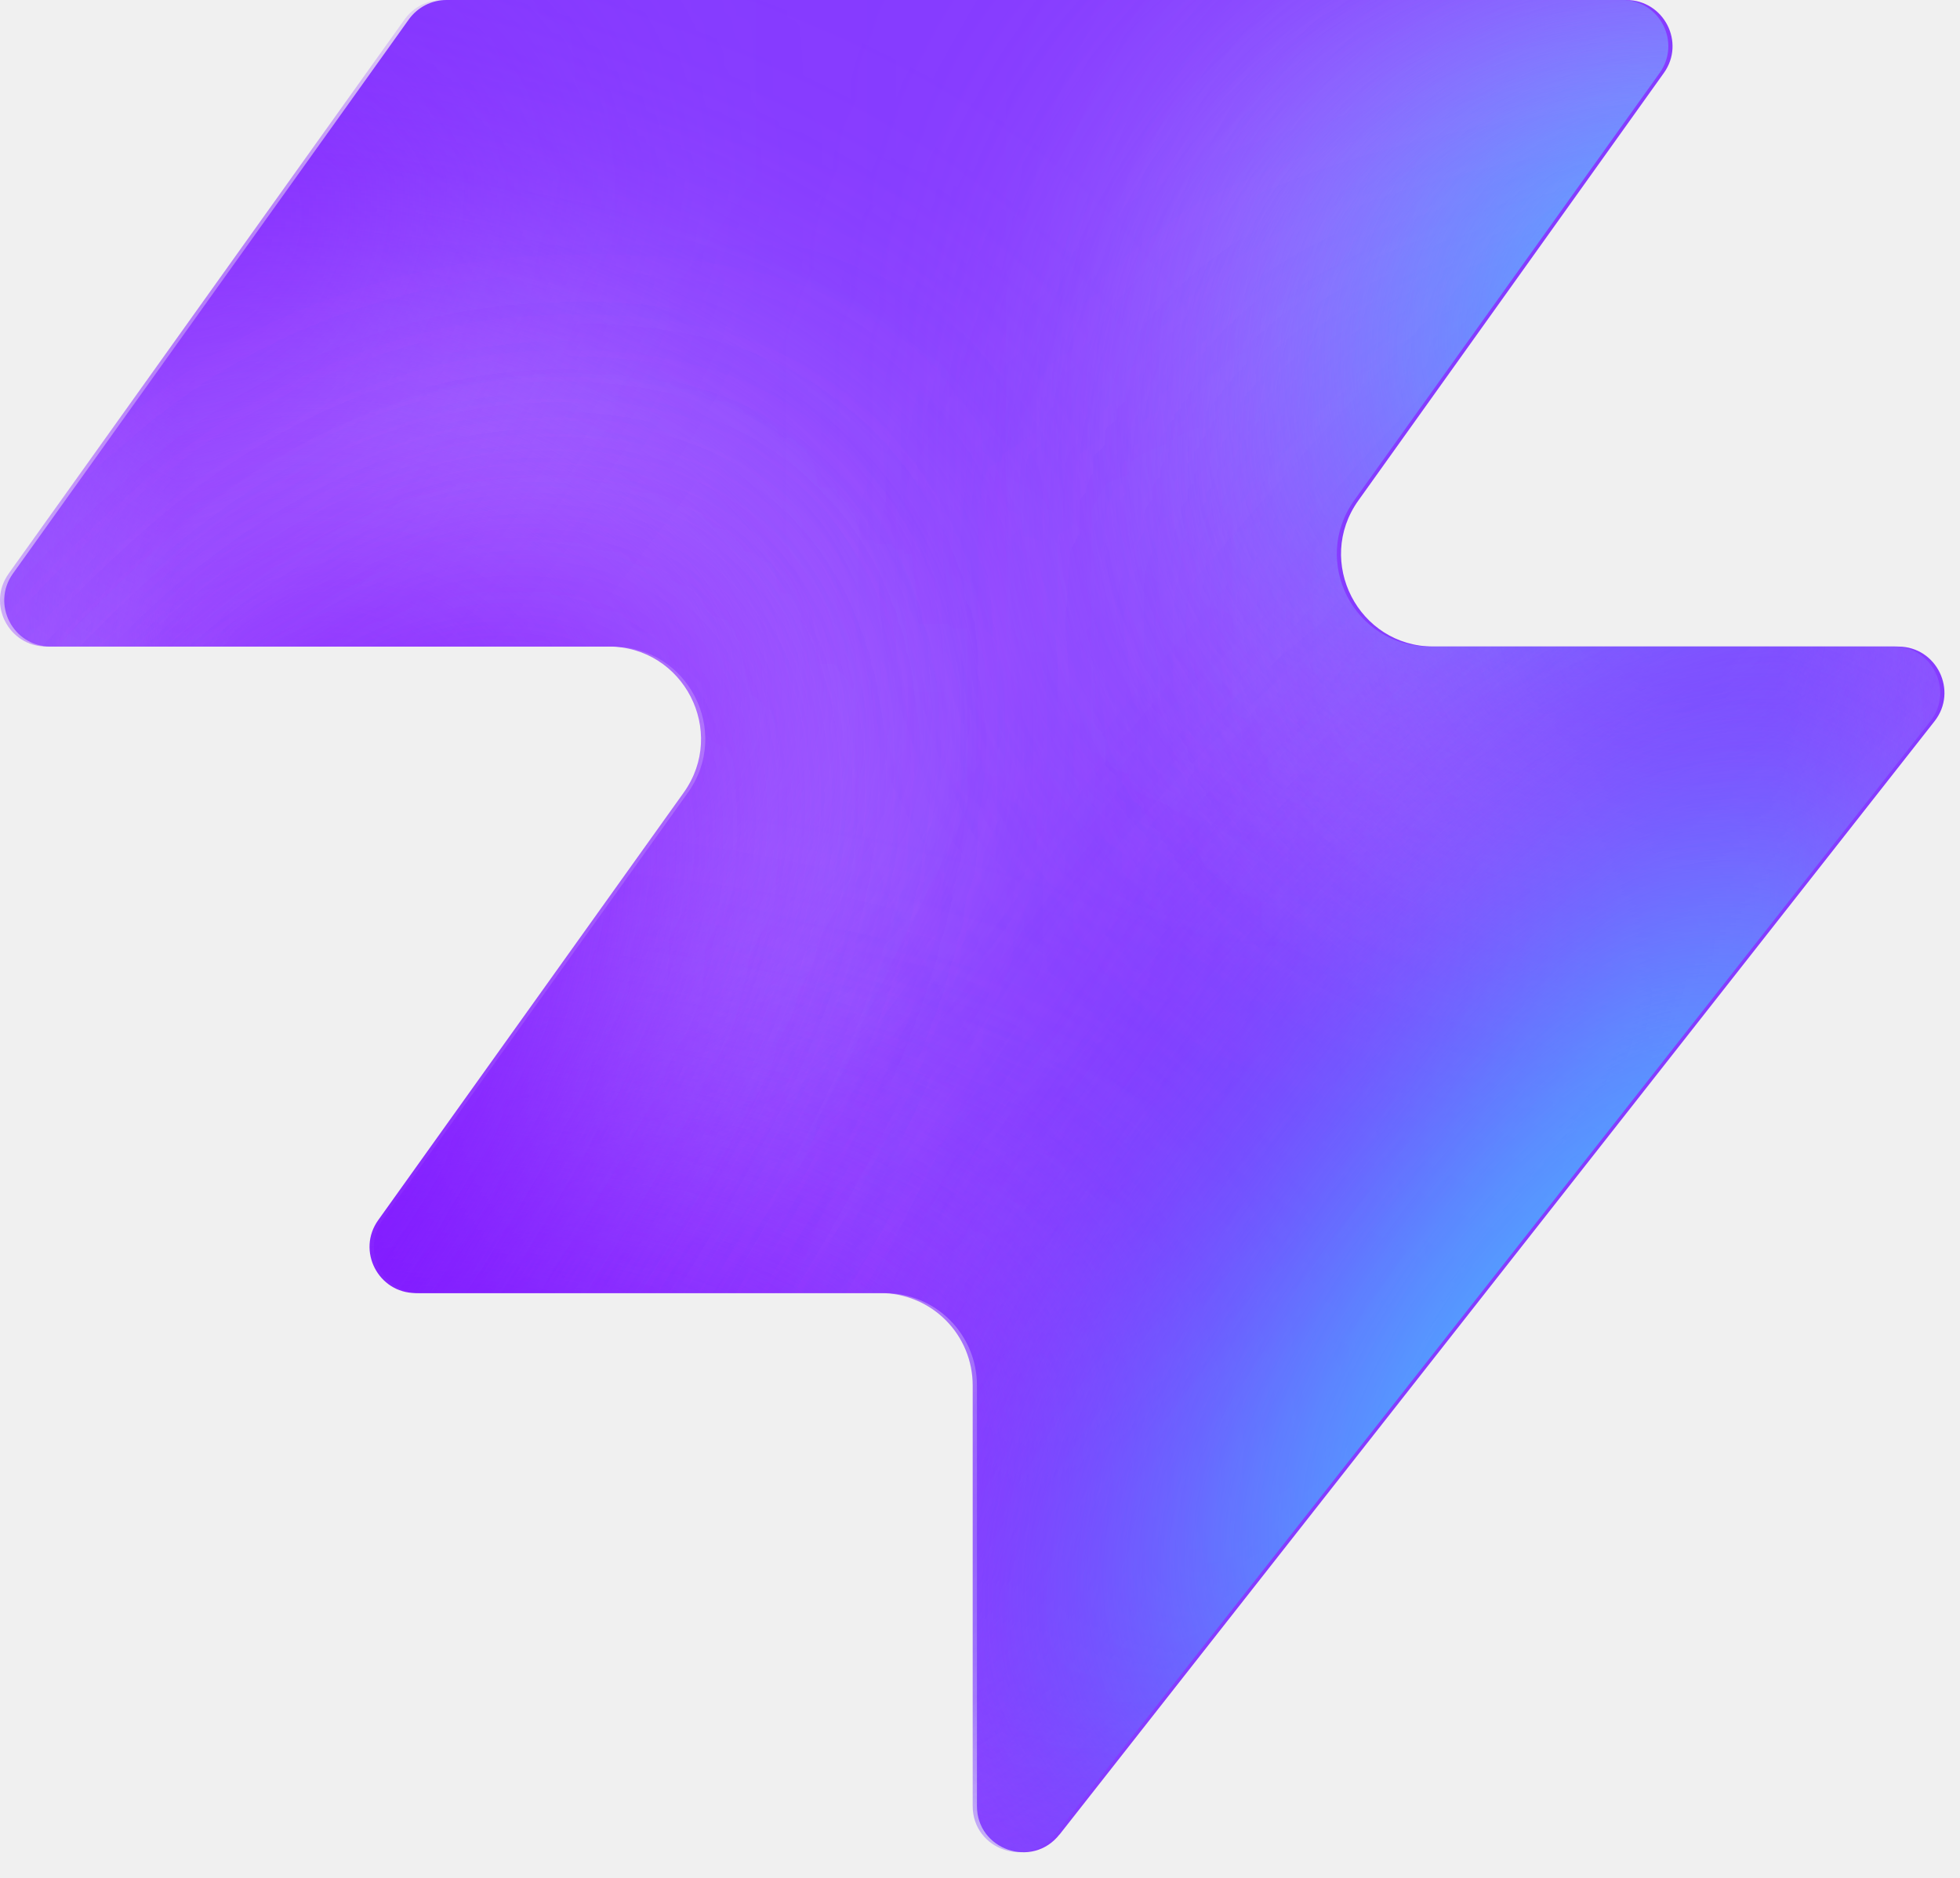
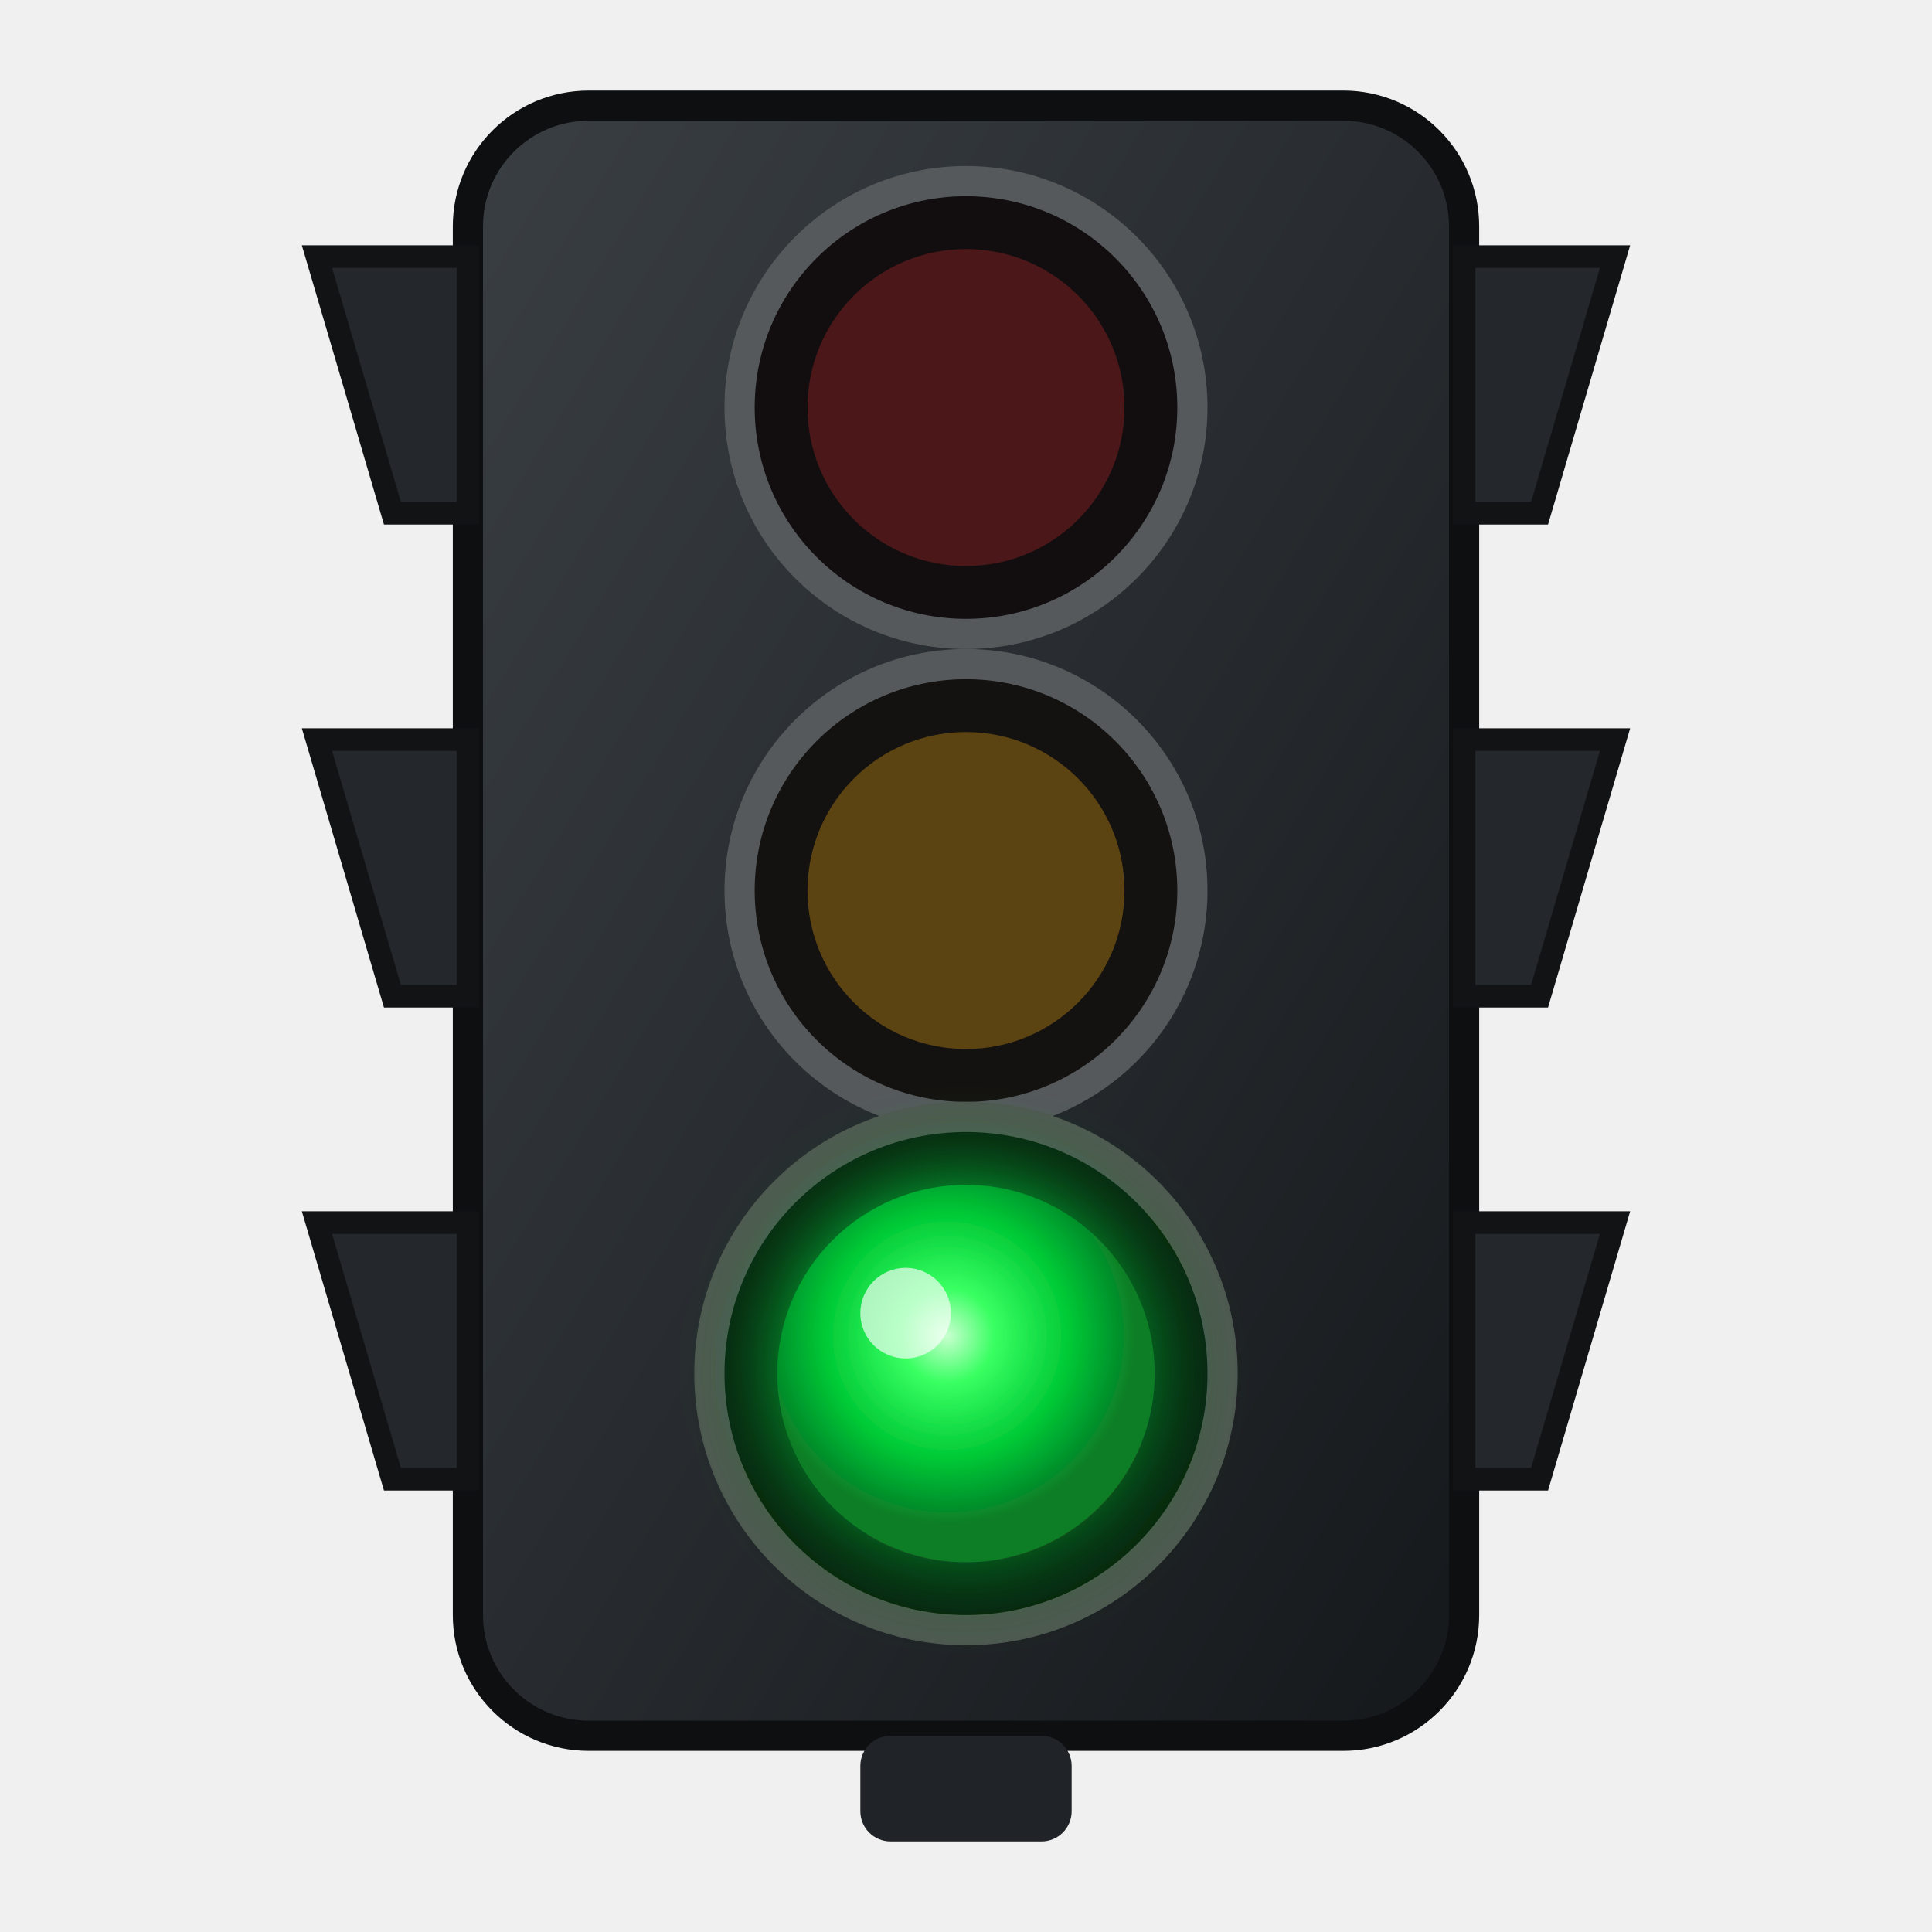
- <svg xmlns="http://www.w3.org/2000/svg" width="48" height="46" fill="none" viewBox="0 0 48 46">
-   <path fill="#863bff" d="M25.946 44.938c-.664.845-2.021.375-2.021-.698V33.937a2.26 2.26 0 0 0-2.262-2.262H10.287c-.92 0-1.456-1.04-.92-1.788l7.48-10.471c1.07-1.497 0-3.578-1.842-3.578H1.237c-.92 0-1.456-1.04-.92-1.788L10.013.474c.214-.297.556-.474.92-.474h28.894c.92 0 1.456 1.04.92 1.788l-7.48 10.471c-1.07 1.498 0 3.579 1.842 3.579h11.377c.943 0 1.473 1.088.89 1.83L25.947 44.94z" style="fill:#863bff;fill:color(display-p3 .525 .23 1);fill-opacity:1" />
-   <mask id="a" width="48" height="46" x="0" y="0" maskUnits="userSpaceOnUse" style="mask-type:alpha">
-     <path fill="#000" d="M25.842 44.938c-.664.844-2.021.375-2.021-.698V33.937a2.26 2.26 0 0 0-2.262-2.262H10.183c-.92 0-1.456-1.04-.92-1.788l7.48-10.471c1.07-1.498 0-3.579-1.842-3.579H1.133c-.92 0-1.456-1.04-.92-1.787L9.91.473c.214-.297.556-.474.92-.474h28.894c.92 0 1.456 1.04.92 1.788l-7.48 10.471c-1.07 1.498 0 3.578 1.842 3.578h11.377c.943 0 1.473 1.088.89 1.832L25.843 44.94z" style="fill:#000;fill-opacity:1" />
-   </mask>
-   <g mask="url(#a)">
-     <g filter="url(#b)">
-       <ellipse cx="5.508" cy="14.704" fill="#ede6ff" rx="5.508" ry="14.704" style="fill:#ede6ff;fill:color(display-p3 .927 .903 1);fill-opacity:1" transform="matrix(.00324 1 1 -.00324 -4.47 31.516)" />
-     </g>
-     <g filter="url(#c)">
-       <ellipse cx="10.399" cy="29.851" fill="#ede6ff" rx="10.399" ry="29.851" style="fill:#ede6ff;fill:color(display-p3 .927 .903 1);fill-opacity:1" transform="matrix(.00324 1 1 -.00324 -39.328 7.883)" />
-     </g>
-     <g filter="url(#d)">
-       <ellipse cx="5.508" cy="30.487" fill="#7e14ff" rx="5.508" ry="30.487" style="fill:#7e14ff;fill:color(display-p3 .492 .077 1);fill-opacity:1" transform="rotate(89.814 -25.913 -14.639)scale(1 -1)" />
-     </g>
-     <g filter="url(#e)">
-       <ellipse cx="5.508" cy="30.599" fill="#7e14ff" rx="5.508" ry="30.599" style="fill:#7e14ff;fill:color(display-p3 .492 .077 1);fill-opacity:1" transform="rotate(89.814 -32.644 -3.334)scale(1 -1)" />
-     </g>
-     <g filter="url(#f)">
-       <ellipse cx="5.508" cy="30.599" fill="#7e14ff" rx="5.508" ry="30.599" style="fill:#7e14ff;fill:color(display-p3 .492 .077 1);fill-opacity:1" transform="matrix(.00324 1 1 -.00324 -34.34 30.47)" />
-     </g>
-     <g filter="url(#g)">
-       <ellipse cx="14.072" cy="22.078" fill="#ede6ff" rx="14.072" ry="22.078" style="fill:#ede6ff;fill:color(display-p3 .927 .903 1);fill-opacity:1" transform="rotate(93.35 24.506 48.493)scale(-1 1)" />
-     </g>
-     <g filter="url(#h)">
-       <ellipse cx="3.47" cy="21.501" fill="#7e14ff" rx="3.47" ry="21.501" style="fill:#7e14ff;fill:color(display-p3 .492 .077 1);fill-opacity:1" transform="rotate(89.009 28.708 47.59)scale(-1 1)" />
-     </g>
-     <g filter="url(#i)">
-       <ellipse cx="3.47" cy="21.501" fill="#7e14ff" rx="3.47" ry="21.501" style="fill:#7e14ff;fill:color(display-p3 .492 .077 1);fill-opacity:1" transform="rotate(89.009 28.708 47.59)scale(-1 1)" />
-     </g>
-     <g filter="url(#j)">
-       <ellipse cx=".387" cy="8.972" fill="#7e14ff" rx="4.407" ry="29.108" style="fill:#7e14ff;fill:color(display-p3 .492 .077 1);fill-opacity:1" transform="rotate(39.51 .387 8.972)" />
-     </g>
-     <g filter="url(#k)">
-       <ellipse cx="47.523" cy="-6.092" fill="#7e14ff" rx="4.407" ry="29.108" style="fill:#7e14ff;fill:color(display-p3 .492 .077 1);fill-opacity:1" transform="rotate(37.892 47.523 -6.092)" />
-     </g>
-     <g filter="url(#l)">
-       <ellipse cx="41.412" cy="6.333" fill="#47bfff" rx="5.971" ry="9.665" style="fill:#47bfff;fill:color(display-p3 .28 .748 1);fill-opacity:1" transform="rotate(37.892 41.412 6.333)" />
-     </g>
-     <g filter="url(#m)">
-       <ellipse cx="-1.879" cy="38.332" fill="#7e14ff" rx="4.407" ry="29.108" style="fill:#7e14ff;fill:color(display-p3 .492 .077 1);fill-opacity:1" transform="rotate(37.892 -1.88 38.332)" />
-     </g>
-     <g filter="url(#n)">
-       <ellipse cx="-1.879" cy="38.332" fill="#7e14ff" rx="4.407" ry="29.108" style="fill:#7e14ff;fill:color(display-p3 .492 .077 1);fill-opacity:1" transform="rotate(37.892 -1.88 38.332)" />
-     </g>
-     <g filter="url(#o)">
-       <ellipse cx="35.651" cy="29.907" fill="#7e14ff" rx="4.407" ry="29.108" style="fill:#7e14ff;fill:color(display-p3 .492 .077 1);fill-opacity:1" transform="rotate(37.892 35.651 29.907)" />
-     </g>
-     <g filter="url(#p)">
-       <ellipse cx="38.418" cy="32.4" fill="#47bfff" rx="5.971" ry="15.297" style="fill:#47bfff;fill:color(display-p3 .28 .748 1);fill-opacity:1" transform="rotate(37.892 38.418 32.4)" />
-     </g>
-   </g>
+ <svg xmlns="http://www.w3.org/2000/svg" viewBox="0 0 128 128" width="128" height="128">
  <defs>
-     <filter id="b" width="60.045" height="41.654" x="-19.77" y="16.149" color-interpolation-filters="sRGB" filterUnits="userSpaceOnUse">
-       <feFlood flood-opacity="0" result="BackgroundImageFix" />
-       <feBlend in="SourceGraphic" in2="BackgroundImageFix" result="shape" />
-       <feGaussianBlur result="effect1_foregroundBlur_2002_17158" stdDeviation="7.659" />
-     </filter>
-     <filter id="c" width="90.34" height="51.437" x="-54.613" y="-7.533" color-interpolation-filters="sRGB" filterUnits="userSpaceOnUse">
-       <feFlood flood-opacity="0" result="BackgroundImageFix" />
-       <feBlend in="SourceGraphic" in2="BackgroundImageFix" result="shape" />
-       <feGaussianBlur result="effect1_foregroundBlur_2002_17158" stdDeviation="7.659" />
-     </filter>
-     <filter id="d" width="79.355" height="29.4" x="-49.64" y="2.03" color-interpolation-filters="sRGB" filterUnits="userSpaceOnUse">
-       <feFlood flood-opacity="0" result="BackgroundImageFix" />
-       <feBlend in="SourceGraphic" in2="BackgroundImageFix" result="shape" />
-       <feGaussianBlur result="effect1_foregroundBlur_2002_17158" stdDeviation="4.596" />
-     </filter>
-     <filter id="e" width="79.579" height="29.4" x="-45.045" y="20.029" color-interpolation-filters="sRGB" filterUnits="userSpaceOnUse">
-       <feFlood flood-opacity="0" result="BackgroundImageFix" />
-       <feBlend in="SourceGraphic" in2="BackgroundImageFix" result="shape" />
-       <feGaussianBlur result="effect1_foregroundBlur_2002_17158" stdDeviation="4.596" />
-     </filter>
-     <filter id="f" width="79.579" height="29.4" x="-43.513" y="21.178" color-interpolation-filters="sRGB" filterUnits="userSpaceOnUse">
-       <feFlood flood-opacity="0" result="BackgroundImageFix" />
-       <feBlend in="SourceGraphic" in2="BackgroundImageFix" result="shape" />
-       <feGaussianBlur result="effect1_foregroundBlur_2002_17158" stdDeviation="4.596" />
-     </filter>
-     <filter id="g" width="74.749" height="58.852" x="15.756" y="-17.901" color-interpolation-filters="sRGB" filterUnits="userSpaceOnUse">
-       <feFlood flood-opacity="0" result="BackgroundImageFix" />
-       <feBlend in="SourceGraphic" in2="BackgroundImageFix" result="shape" />
-       <feGaussianBlur result="effect1_foregroundBlur_2002_17158" stdDeviation="7.659" />
-     </filter>
-     <filter id="h" width="61.377" height="25.362" x="23.548" y="2.284" color-interpolation-filters="sRGB" filterUnits="userSpaceOnUse">
-       <feFlood flood-opacity="0" result="BackgroundImageFix" />
-       <feBlend in="SourceGraphic" in2="BackgroundImageFix" result="shape" />
-       <feGaussianBlur result="effect1_foregroundBlur_2002_17158" stdDeviation="4.596" />
-     </filter>
-     <filter id="i" width="61.377" height="25.362" x="23.548" y="2.284" color-interpolation-filters="sRGB" filterUnits="userSpaceOnUse">
-       <feFlood flood-opacity="0" result="BackgroundImageFix" />
-       <feBlend in="SourceGraphic" in2="BackgroundImageFix" result="shape" />
-       <feGaussianBlur result="effect1_foregroundBlur_2002_17158" stdDeviation="4.596" />
-     </filter>
-     <filter id="j" width="56.045" height="63.649" x="-27.636" y="-22.853" color-interpolation-filters="sRGB" filterUnits="userSpaceOnUse">
-       <feFlood flood-opacity="0" result="BackgroundImageFix" />
-       <feBlend in="SourceGraphic" in2="BackgroundImageFix" result="shape" />
-       <feGaussianBlur result="effect1_foregroundBlur_2002_17158" stdDeviation="4.596" />
-     </filter>
-     <filter id="k" width="54.814" height="64.646" x="20.116" y="-38.415" color-interpolation-filters="sRGB" filterUnits="userSpaceOnUse">
-       <feFlood flood-opacity="0" result="BackgroundImageFix" />
-       <feBlend in="SourceGraphic" in2="BackgroundImageFix" result="shape" />
-       <feGaussianBlur result="effect1_foregroundBlur_2002_17158" stdDeviation="4.596" />
-     </filter>
-     <filter id="l" width="33.541" height="35.313" x="24.641" y="-11.323" color-interpolation-filters="sRGB" filterUnits="userSpaceOnUse">
-       <feFlood flood-opacity="0" result="BackgroundImageFix" />
-       <feBlend in="SourceGraphic" in2="BackgroundImageFix" result="shape" />
-       <feGaussianBlur result="effect1_foregroundBlur_2002_17158" stdDeviation="4.596" />
-     </filter>
-     <filter id="m" width="54.814" height="64.646" x="-29.286" y="6.009" color-interpolation-filters="sRGB" filterUnits="userSpaceOnUse">
-       <feFlood flood-opacity="0" result="BackgroundImageFix" />
-       <feBlend in="SourceGraphic" in2="BackgroundImageFix" result="shape" />
-       <feGaussianBlur result="effect1_foregroundBlur_2002_17158" stdDeviation="4.596" />
-     </filter>
-     <filter id="n" width="54.814" height="64.646" x="-29.286" y="6.009" color-interpolation-filters="sRGB" filterUnits="userSpaceOnUse">
-       <feFlood flood-opacity="0" result="BackgroundImageFix" />
-       <feBlend in="SourceGraphic" in2="BackgroundImageFix" result="shape" />
-       <feGaussianBlur result="effect1_foregroundBlur_2002_17158" stdDeviation="4.596" />
-     </filter>
-     <filter id="o" width="54.814" height="64.646" x="8.244" y="-2.416" color-interpolation-filters="sRGB" filterUnits="userSpaceOnUse">
-       <feFlood flood-opacity="0" result="BackgroundImageFix" />
-       <feBlend in="SourceGraphic" in2="BackgroundImageFix" result="shape" />
-       <feGaussianBlur result="effect1_foregroundBlur_2002_17158" stdDeviation="4.596" />
-     </filter>
-     <filter id="p" width="39.409" height="43.623" x="18.713" y="10.588" color-interpolation-filters="sRGB" filterUnits="userSpaceOnUse">
-       <feFlood flood-opacity="0" result="BackgroundImageFix" />
-       <feBlend in="SourceGraphic" in2="BackgroundImageFix" result="shape" />
-       <feGaussianBlur result="effect1_foregroundBlur_2002_17158" stdDeviation="4.596" />
+     <linearGradient id="body" x1="0" y1="0" x2="1" y2="1">
+       <stop offset="0" stop-color="#3a3f44" />
+       <stop offset="1" stop-color="#15181b" />
+     </linearGradient>
+     <radialGradient id="green" cx="45%" cy="40%">
+       <stop offset="0" stop-color="#c8ffcf" />
+       <stop offset=".25" stop-color="#39ff62" />
+       <stop offset=".65" stop-color="#00c936" />
+       <stop offset="1" stop-color="#087d27" />
+     </radialGradient>
+     <filter id="glow" x="-80%" y="-80%" width="260%" height="260%">
+       <feGaussianBlur stdDeviation="3" result="b" />
+       <feMerge>
+         <feMergeNode in="b" />
+         <feMergeNode in="SourceGraphic" />
+       </feMerge>
    </filter>
  </defs>
+   <rect x="31" y="7" width="66" height="108" rx="8" fill="url(#body)" stroke="#0d0f11" stroke-width="2" />
+   <path d="M31 17H21L26 34H31Z M97 17H107L102 34H97Z            M31 49H21L26 66H31Z M97 49H107L102 66H97Z            M31 81H21L26 98H31Z M97 81H107L102 98H97Z" fill="#24282c" stroke="#111315" stroke-width="1.5" />
+   <circle cx="64" cy="27" r="15" fill="#120e0f" stroke="#55595c" stroke-width="2" />
+   <circle cx="64" cy="27" r="10.5" fill="#4b1719" />
+   <circle cx="64" cy="59" r="15" fill="#141210" stroke="#55595c" stroke-width="2" />
+   <circle cx="64" cy="59" r="10.5" fill="#5b4312" />
+   <circle cx="64" cy="91" r="17" fill="#08210e" stroke="#4f5952" stroke-width="2" />
+   <circle cx="64" cy="91" r="12.5" fill="url(#green)" filter="url(#glow)" />
+   <circle cx="60" cy="87" r="3" fill="#ffffff" opacity=".65" />
+   <rect x="57" y="115" width="14" height="7" rx="2" fill="#202428" />
</svg>
